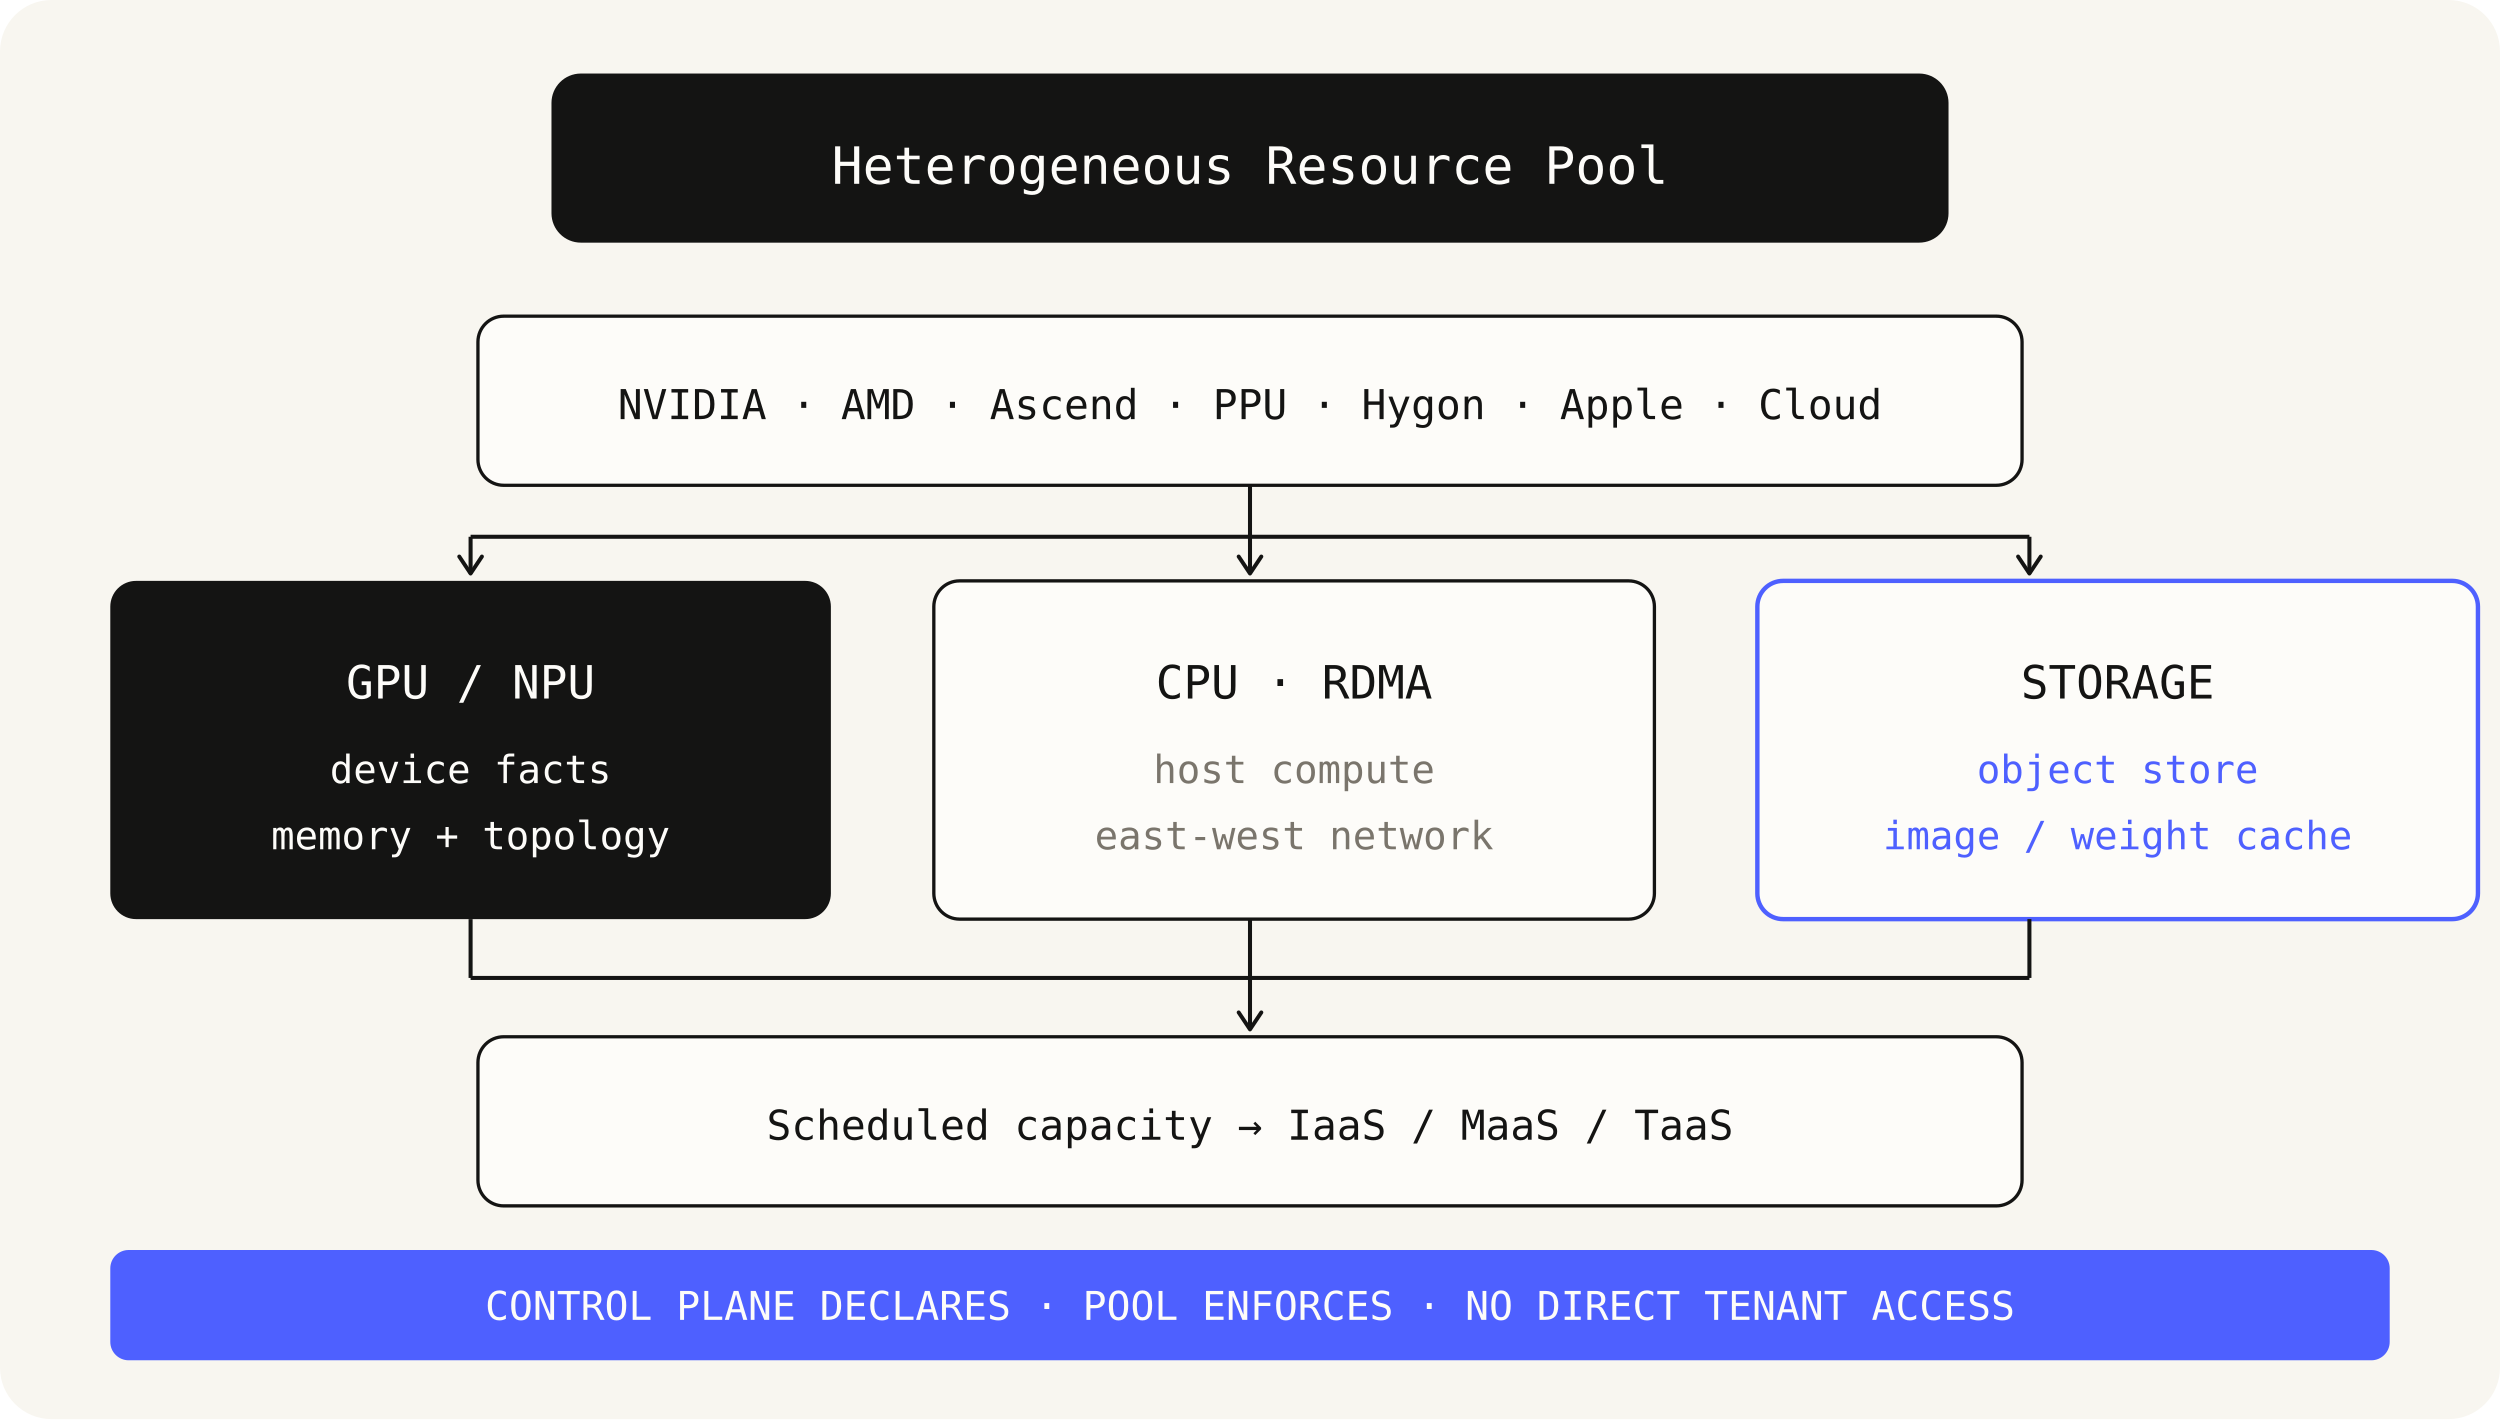
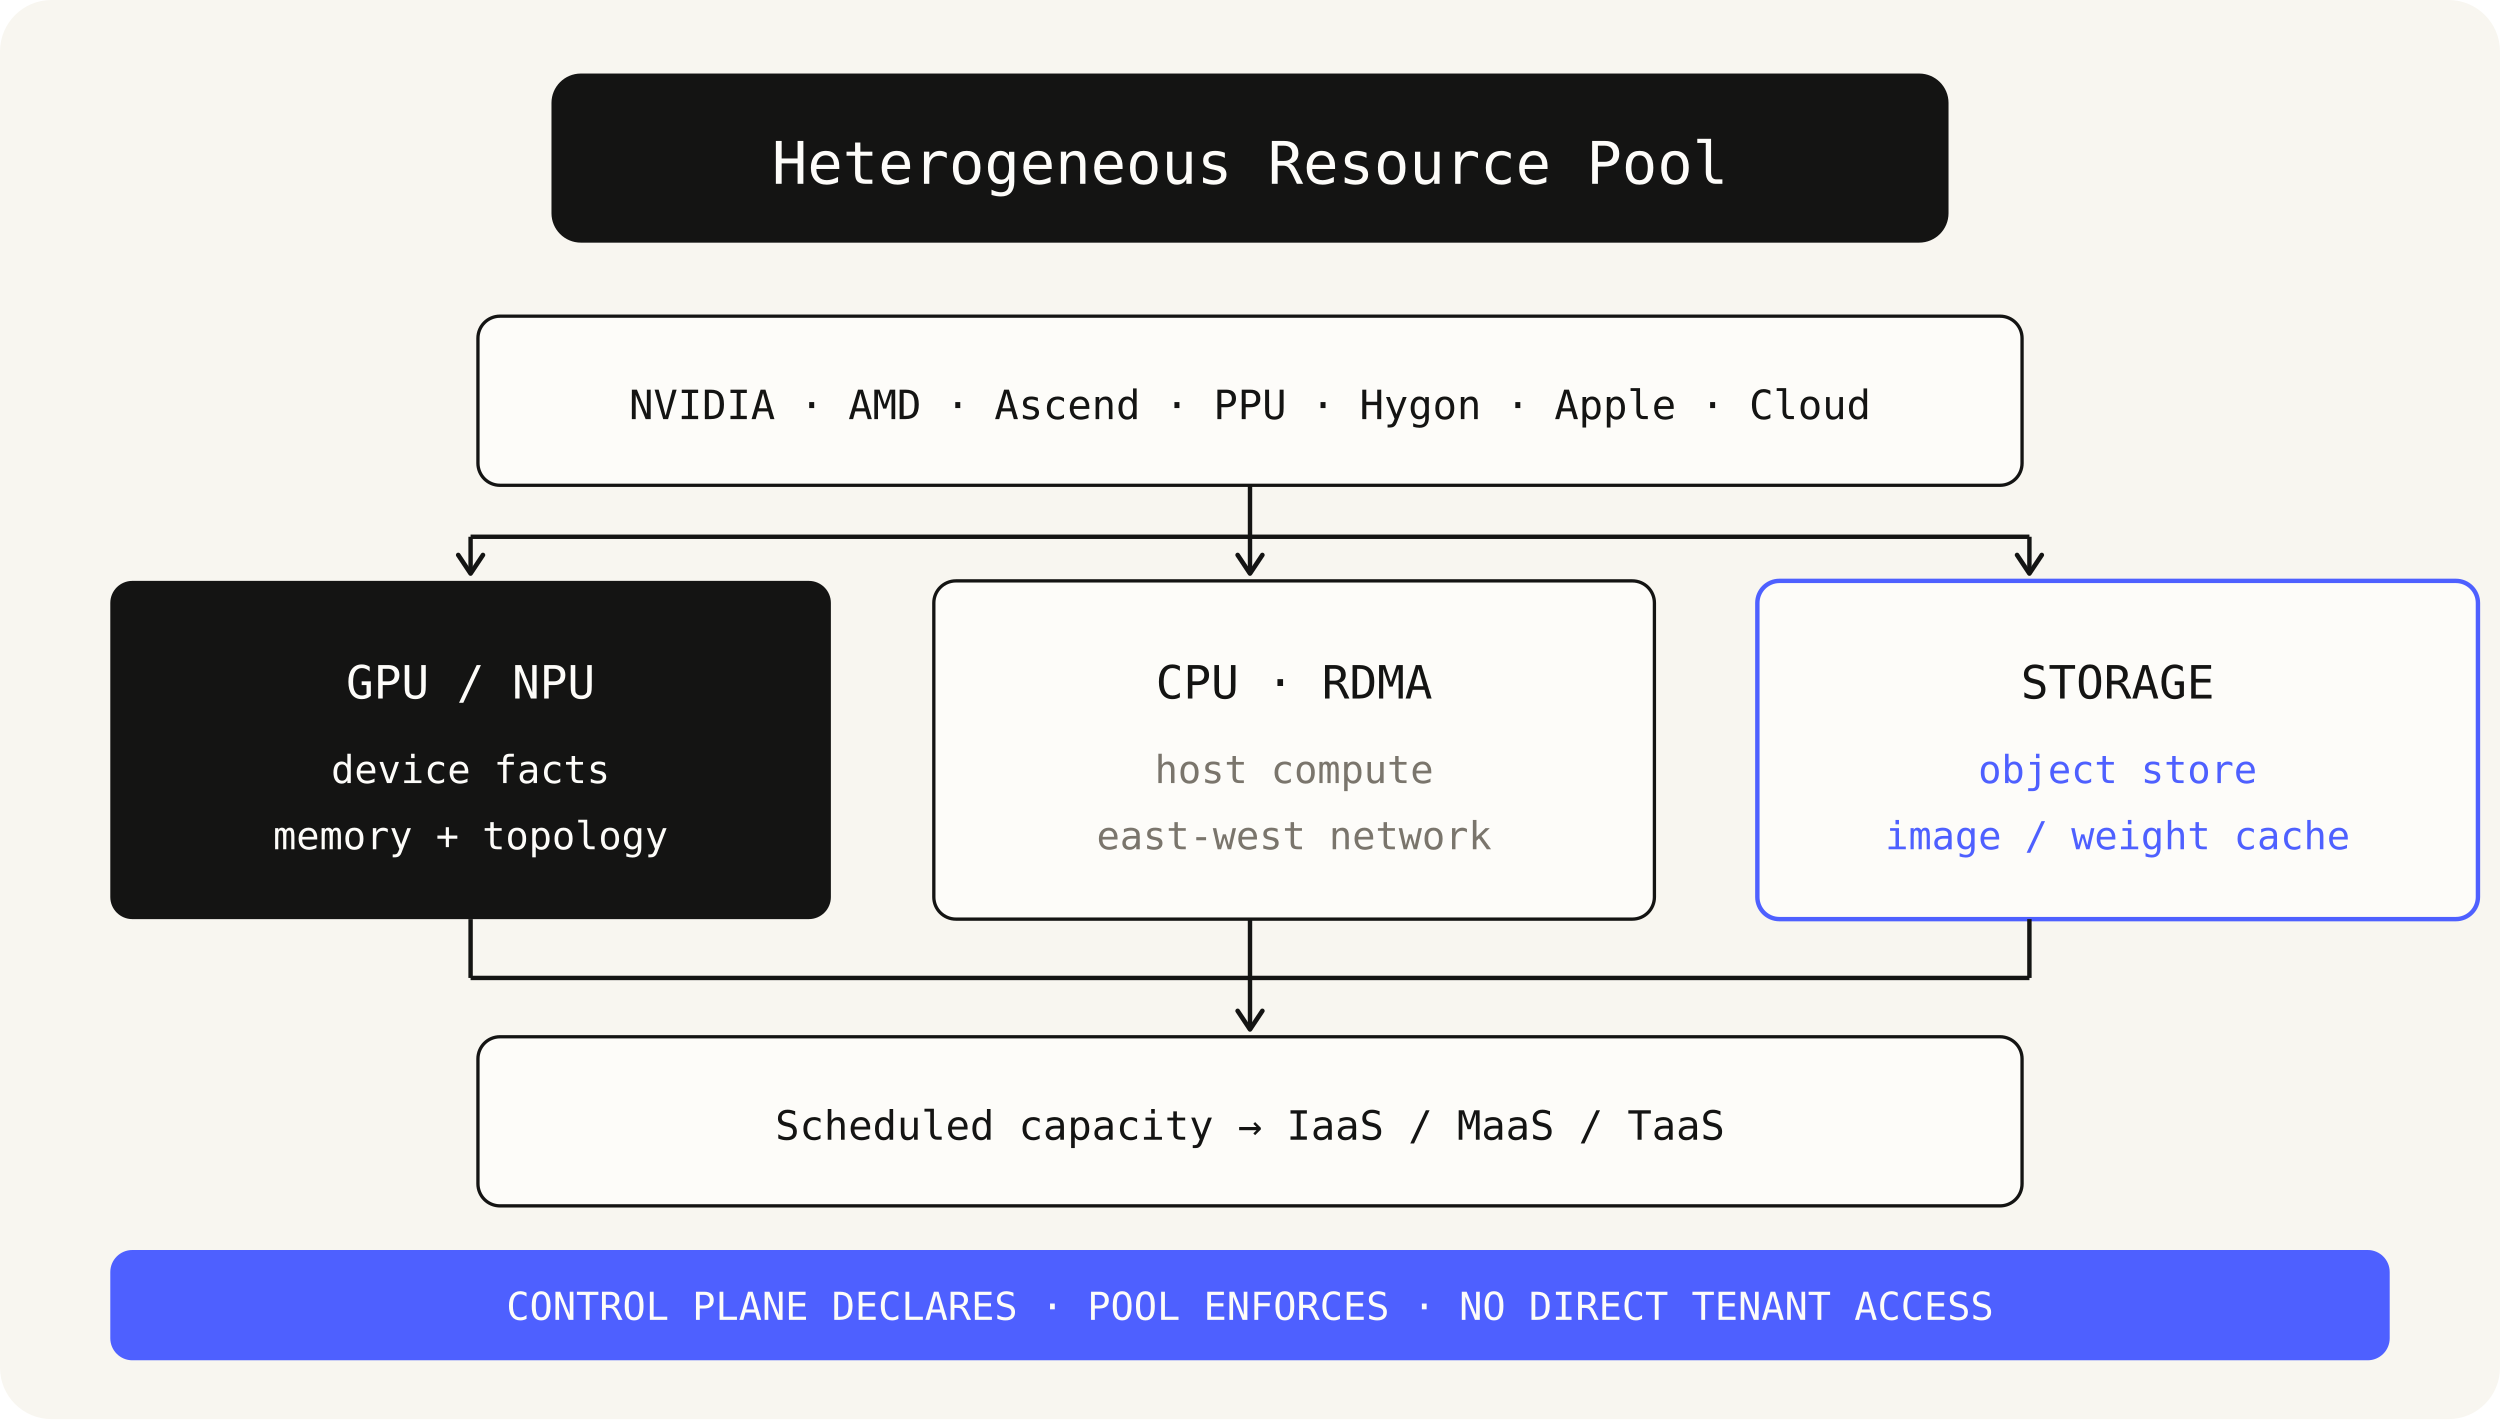
<svg xmlns="http://www.w3.org/2000/svg" viewBox="0 0 680 386" width="680" height="386" role="img">
  <defs>
-     <marker id="arw" viewBox="0 0 10 10" refX="8" refY="5" markerWidth="7" markerHeight="7" orient="auto-start-reverse">
-       <path d="M2 1L8 5L2 9" fill="none" stroke="#141413" stroke-width="1.4" stroke-linecap="round" stroke-linejoin="round" />
+     <marker id="pool-arw-pool" viewBox="0 0 10 10" refX="8" refY="5" markerWidth="7" markerHeight="7" orient="auto-start-reverse">
+       <path d="M2 1L8 5L2 9" fill="none" stroke="#141413" stroke-width="1.5" stroke-linecap="round" stroke-linejoin="round" />
    </marker>
  </defs>
  <rect x="0" y="0" width="680" height="386" rx="14" fill="#F8F6F0" />
  <g font-family="Menlo, SFMono-Regular, Consolas, monospace">
    <rect x="150" y="20" width="380" height="46" rx="8" fill="#141413" />
-     <text x="340" y="50" font-size="14" fill="#FDFCF9" text-anchor="middle">Heterogeneous Resource Pool</text>
-     <rect x="130" y="86" width="420" height="46" rx="7" fill="#FDFCF9" stroke="#141413" stroke-width="0.9" />
-     <text x="340" y="114" font-size="11.2" fill="#141413" text-anchor="middle">NVIDIA · AMD · Ascend · PPU · Hygon · Apple · Cloud</text>
-     <path d="M340 132 L340 146 M128 146 L552 146" fill="none" stroke="#141413" stroke-width="1.1" />
-     <path d="M128 146 L128 156" fill="none" stroke="#141413" stroke-width="1.1" marker-end="url(#arw)" />
-     <path d="M340 146 L340 156" fill="none" stroke="#141413" stroke-width="1.1" marker-end="url(#arw)" />
-     <path d="M552 146 L552 156" fill="none" stroke="#141413" stroke-width="1.1" marker-end="url(#arw)" />
-     <rect x="30" y="158" width="196" height="92" rx="7" fill="#141413" />
+     <text x="340" y="50" font-size="16" fill="#FDFCF9" text-anchor="middle">Heterogeneous Resource Pool</text>
+     <rect x="130" y="86" width="420" height="46" rx="6" fill="#FDFCF9" stroke="#141413" stroke-width="0.9" />
+     <text x="340" y="114" font-size="11" fill="#141413" text-anchor="middle">NVIDIA · AMD · Ascend · PPU · Hygon · Apple · Cloud</text>
+     <path d="M340 132 L340 146 M128 146 L552 146" fill="none" stroke="#141413" stroke-width="1.2" />
+     <path d="M128 146 L128 156" fill="none" stroke="#141413" stroke-width="1.2" marker-end="url(#pool-arw-pool)" />
+     <path d="M340 146 L340 156" fill="none" stroke="#141413" stroke-width="1.2" marker-end="url(#pool-arw-pool)" />
+     <path d="M552 146 L552 156" fill="none" stroke="#141413" stroke-width="1.2" marker-end="url(#pool-arw-pool)" />
+     <rect x="30" y="158" width="196" height="92" rx="6" fill="#141413" />
    <text x="128" y="190" font-size="12.5" fill="#FDFCF9" text-anchor="middle">GPU / NPU</text>
-     <text x="128" y="213" font-size="10.6" fill="#FDFCF9" text-anchor="middle">device facts</text>
-     <text x="128" y="231" font-size="10.6" fill="#FDFCF9" text-anchor="middle">memory + topology</text>
-     <rect x="254" y="158" width="196" height="92" rx="7" fill="#FDFCF9" stroke="#141413" stroke-width="0.9" />
+     <text x="128" y="213" font-size="10.5" fill="#FDFCF9" text-anchor="middle">device facts</text>
+     <text x="128" y="231" font-size="10.5" fill="#FDFCF9" text-anchor="middle">memory + topology</text>
+     <rect x="254" y="158" width="196" height="92" rx="6" fill="#FDFCF9" stroke="#141413" stroke-width="0.9" />
    <text x="352" y="190" font-size="12.5" fill="#141413" text-anchor="middle">CPU · RDMA</text>
-     <text x="352" y="213" font-size="10.6" fill="#7A756C" text-anchor="middle">host compute</text>
-     <text x="352" y="231" font-size="10.6" fill="#7A756C" text-anchor="middle">east-west network</text>
-     <rect x="478" y="158" width="196" height="92" rx="7" fill="#FDFCF9" stroke="#4E60FF" stroke-width="1.2" />
+     <text x="352" y="213" font-size="10.5" fill="#7A756C" text-anchor="middle">host compute</text>
+     <text x="352" y="231" font-size="10.5" fill="#7A756C" text-anchor="middle">east-west network</text>
+     <rect x="478" y="158" width="196" height="92" rx="6" fill="#FDFCF9" stroke="#4E60FF" stroke-width="1.2" />
    <text x="576" y="190" font-size="12.5" fill="#141413" text-anchor="middle">STORAGE</text>
-     <text x="576" y="213" font-size="10.6" fill="#4E60FF" text-anchor="middle">object store</text>
-     <text x="576" y="231" font-size="10.6" fill="#4E60FF" text-anchor="middle">image / weight cache</text>
-     <path d="M128 250 L128 266 M340 250 L340 266 M552 250 L552 266 M128 266 L552 266" fill="none" stroke="#141413" stroke-width="1.1" />
-     <path d="M340 266 L340 280" fill="none" stroke="#141413" stroke-width="1.1" marker-end="url(#arw)" />
-     <rect x="130" y="282" width="420" height="46" rx="7" fill="#FDFCF9" stroke="#141413" stroke-width="0.9" />
-     <text x="340" y="310" font-size="11.2" fill="#141413" text-anchor="middle">Scheduled capacity → IaaS / MaaS / TaaS</text>
-     <rect x="30" y="340" width="620" height="30" rx="5" fill="#4E60FF" />
-     <text x="340" y="359" font-size="10.8" fill="#FDFCF9" text-anchor="middle">CONTROL PLANE DECLARES · POOL ENFORCES · NO DIRECT TENANT ACCESS</text>
+     <text x="576" y="213" font-size="10.5" fill="#4E60FF" text-anchor="middle">object store</text>
+     <text x="576" y="231" font-size="10.5" fill="#4E60FF" text-anchor="middle">image / weight cache</text>
+     <path d="M128 250 L128 266 M340 250 L340 266 M552 250 L552 266 M128 266 L552 266" fill="none" stroke="#141413" stroke-width="1.2" />
+     <path d="M340 266 L340 280" fill="none" stroke="#141413" stroke-width="1.2" marker-end="url(#pool-arw-pool)" />
+     <rect x="130" y="282" width="420" height="46" rx="6" fill="#FDFCF9" stroke="#141413" stroke-width="0.9" />
+     <text x="340" y="310" font-size="11" fill="#141413" text-anchor="middle">Scheduled capacity → IaaS / MaaS / TaaS</text>
+     <rect x="30" y="340" width="620" height="30" rx="6" fill="#4E60FF" />
+     <text x="340" y="359" font-size="10.5" fill="#FDFCF9" text-anchor="middle">CONTROL PLANE DECLARES · POOL ENFORCES · NO DIRECT TENANT ACCESS</text>
  </g>
</svg>
